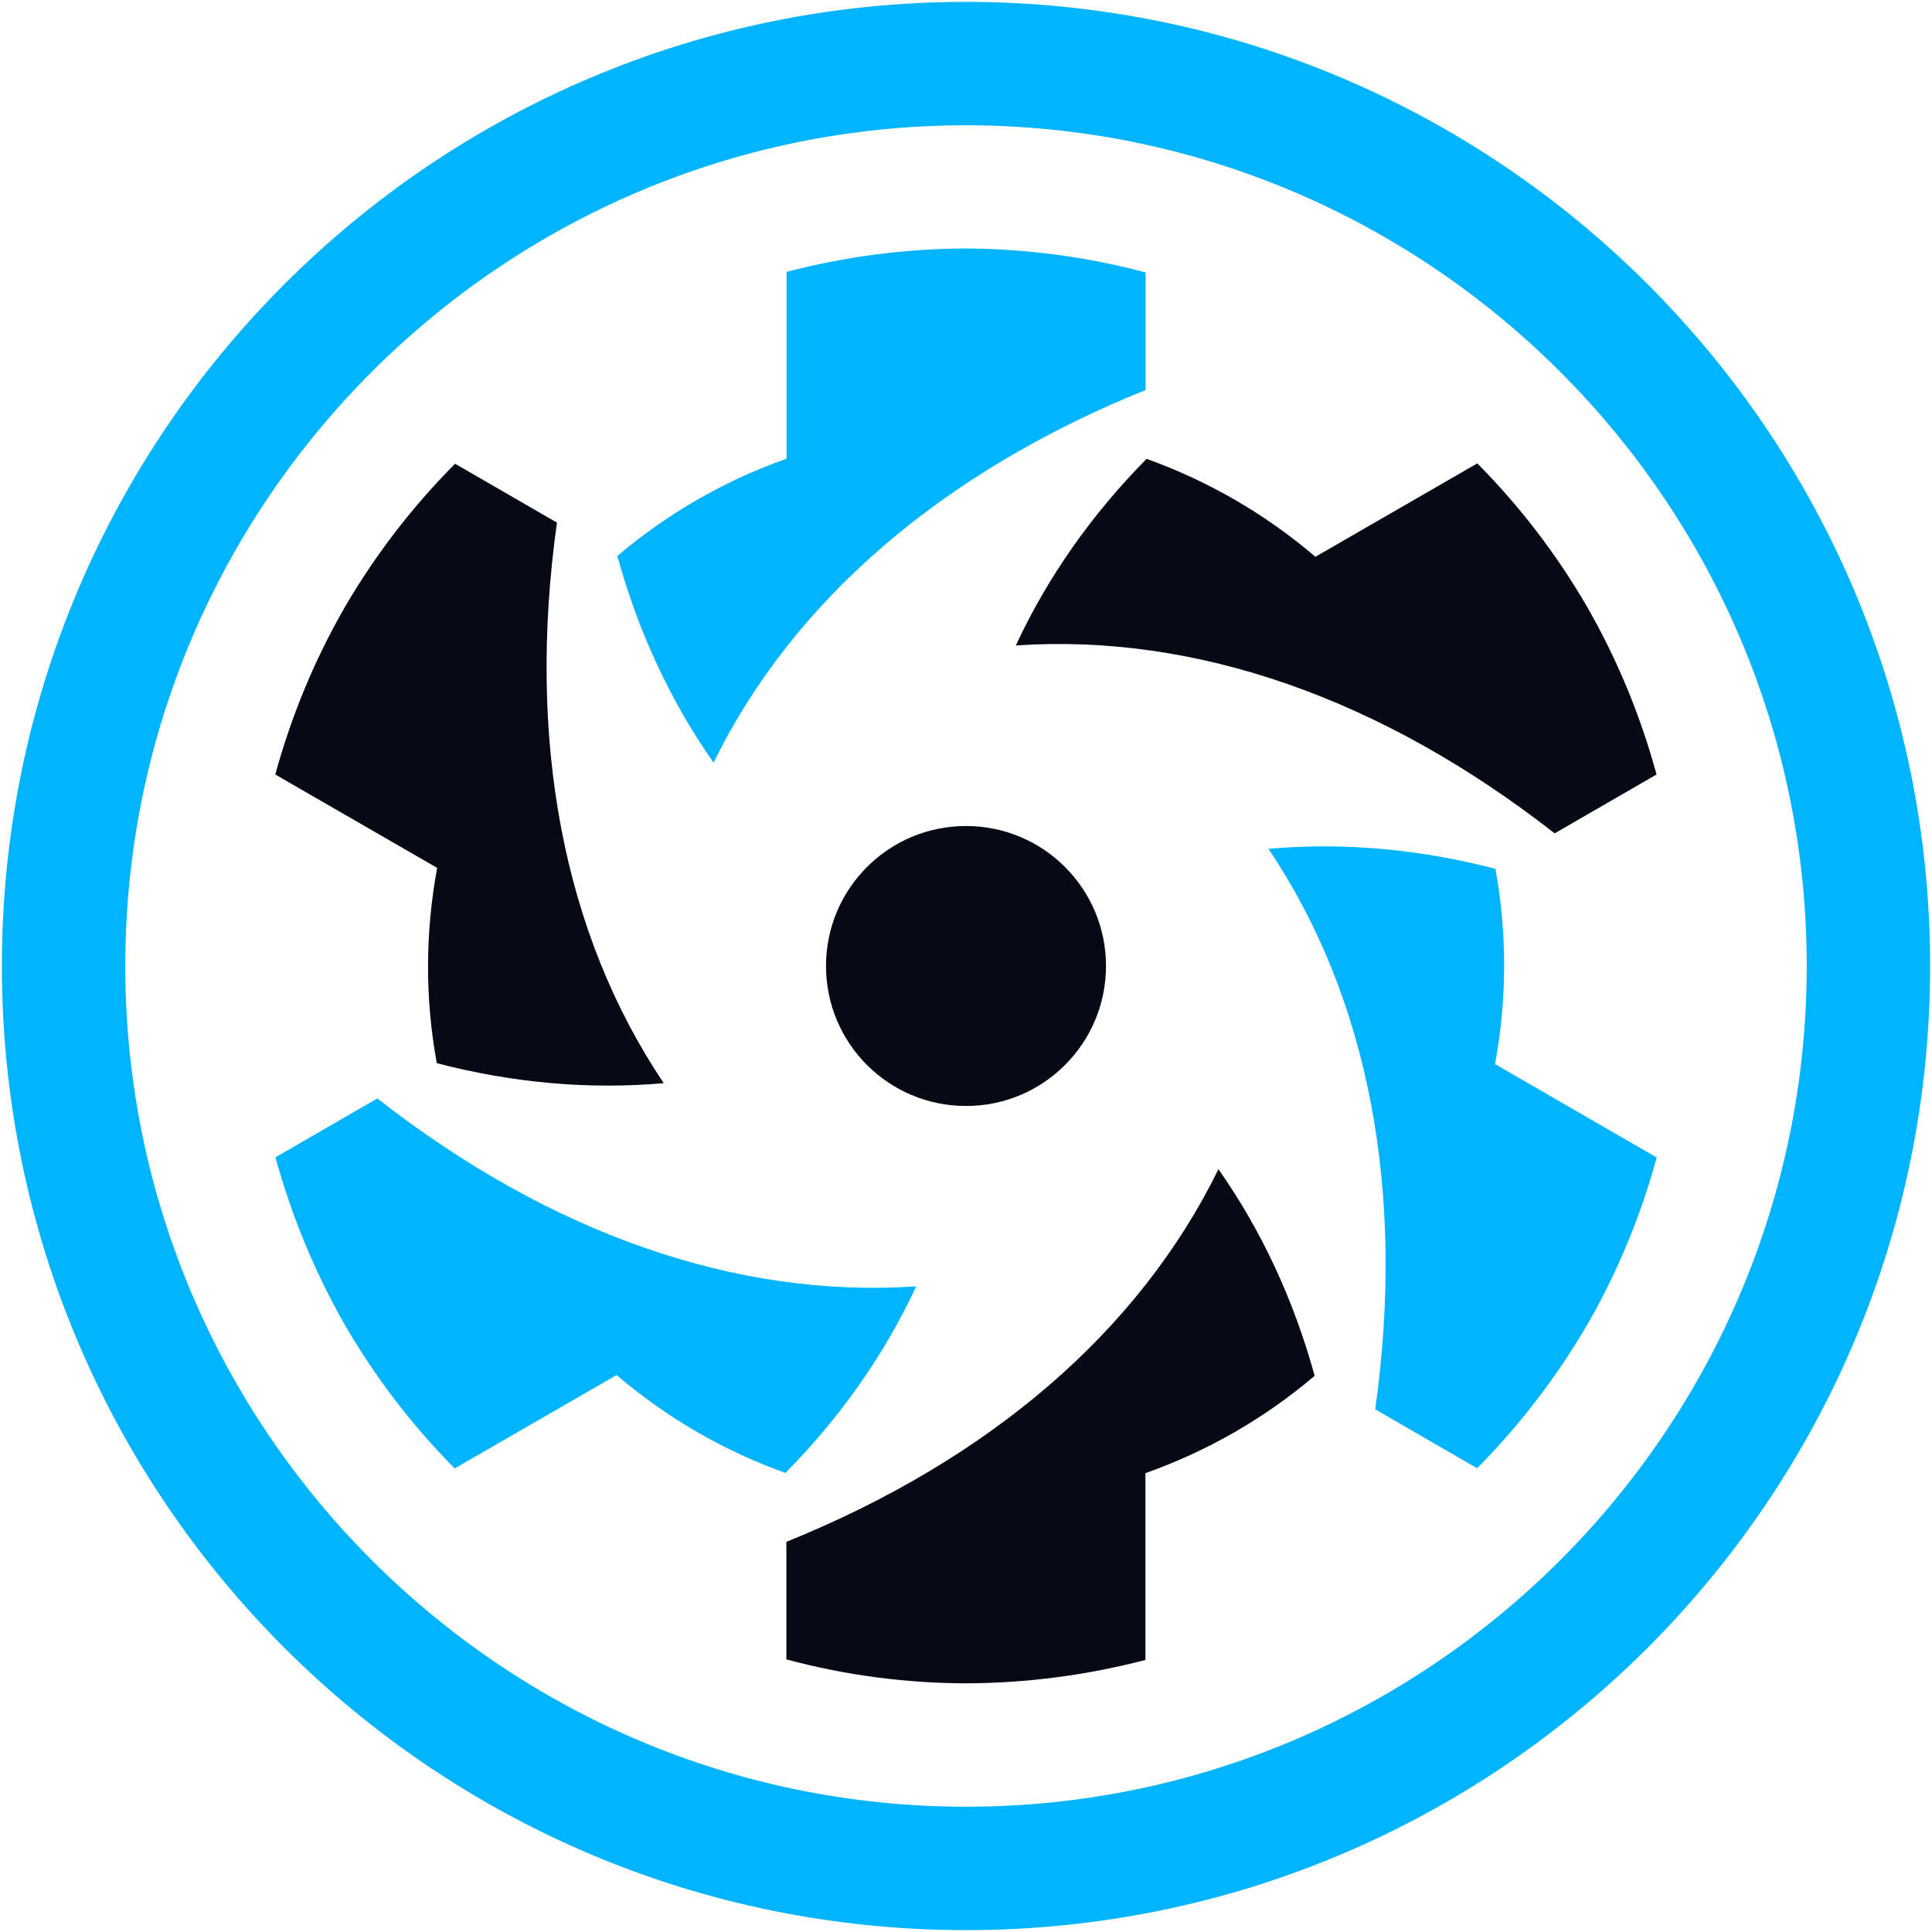
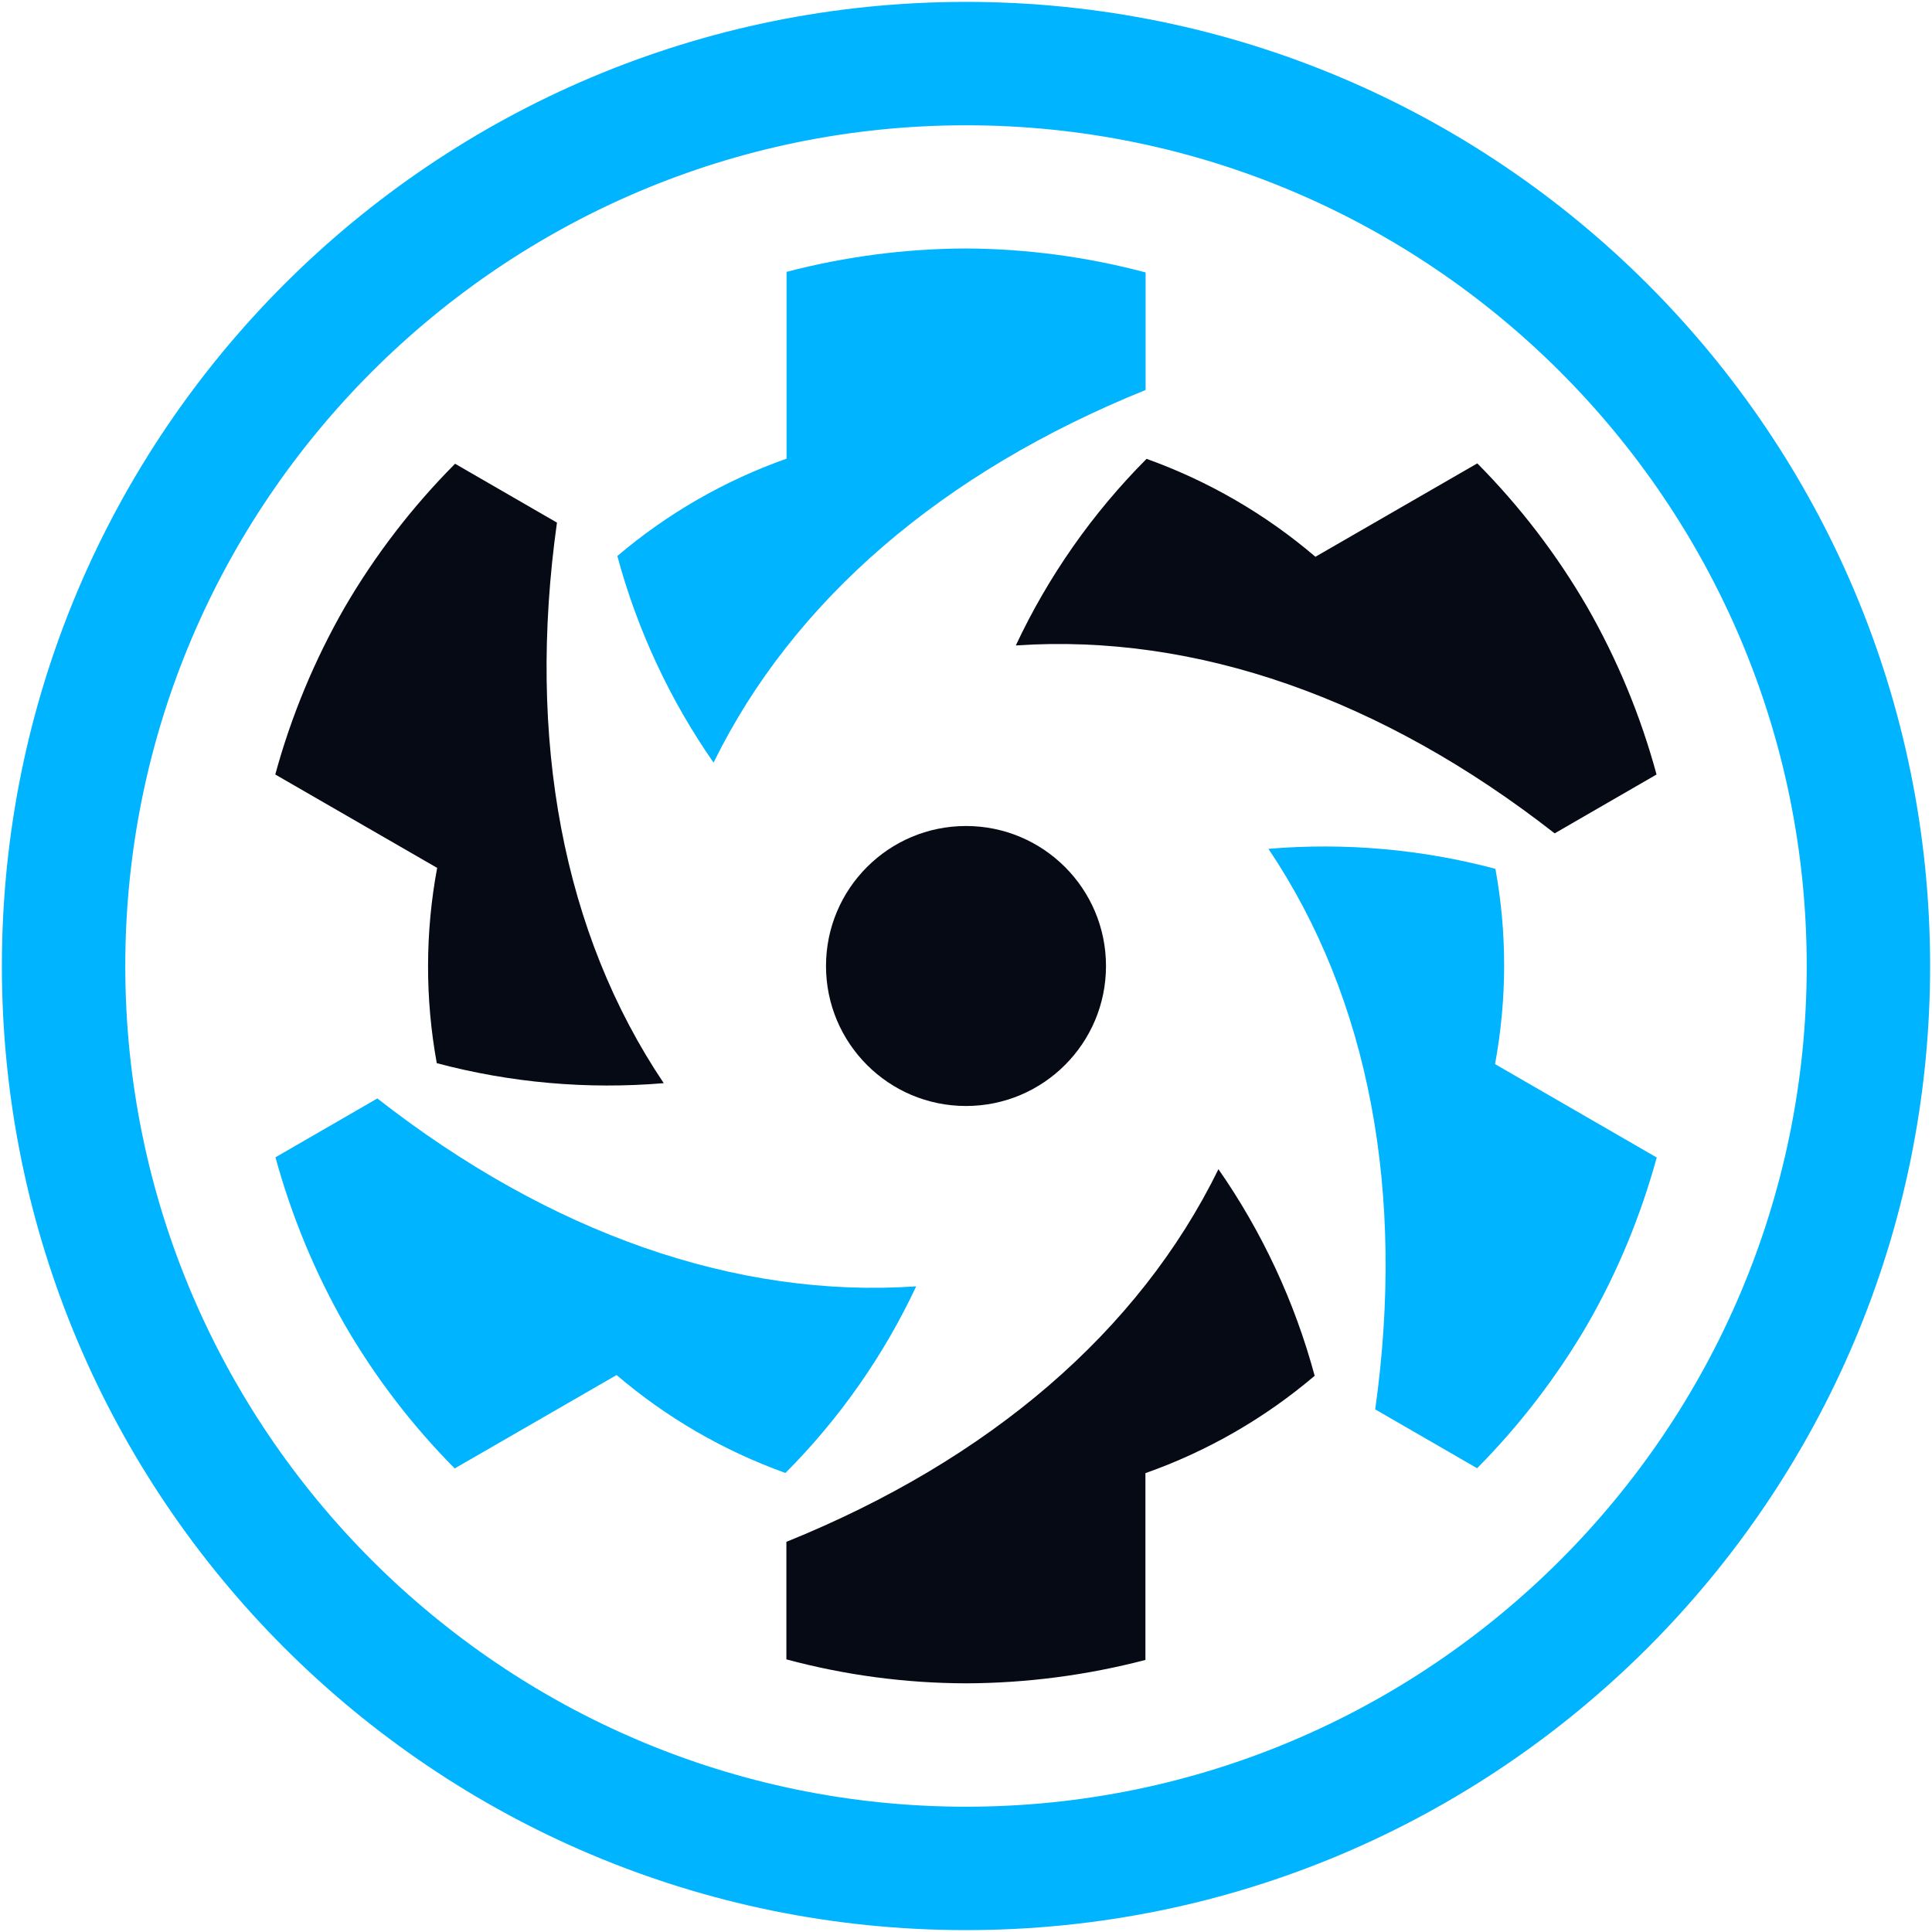
- <svg xmlns="http://www.w3.org/2000/svg" version="1.1" id="Layer_1" x="0px" y="0px" viewBox="0 0 1024 1024" style="enable-background:new 0 0 1024 1024;" xml:space="preserve">
-   <style type="text/css">
- 	.st0{fill:#050A14;}
- 	.st1{fill:#00B4FF;}
- </style>
+ <svg xmlns="http://www.w3.org/2000/svg" id="Layer_1" x="0" y="0" version="1.1" viewBox="0 0 1024 1024" xml:space="preserve">
+   <style>
+ 		.st0 {
+ 			fill: #050a14
+ 		}
+ 
+ 		.st1 {
+ 			fill: #00b4ff
+ 		}
+ 	</style>
+   <path id="path8860-5-4-8-2-7-1-8_20_" d="M586.2 512a74.2 74.2 0 11-148.4 0 74.2 74.2 0 11148.4 0z" class="st0" />
+   <path id="path8862-5-5-9-1-9-2-7_20_" d="M841.3 321.8a375.7 375.7 0 00-58.3-76.2l-85.8 49.5a286.7 286.7 0 00-89.5-51.9 352 352 0 00-69.3 98.9c95.5-6.5 194.1 28.1 285.6 99.6l54-31.2a377.5 377.5 0 00-36.7-88.7z" class="st0" />
+   <path id="path8866-7-5-5-0-3-5-6_20_" d="M512 892.2c32.1-.1 64.1-4.3 95.1-12.4v-99a285 285 0 0089.7-51.6 352.3 352.3 0 00-51-109.5c-42.1 85.9-121.3 154-229 197.5v62.3a369.4 369.4 0 0095.2 12.7z" class="st0" />
+   <path id="path8870-5-3-9-3-0-0-9_20_" d="M182.7 321.9a377.8 377.8 0 00-36.8 88.6l85.8 49.5a285.8 285.8 0 00-.2 103.5 352.7 352.7 0 00120.3 10.6C298.4 494.7 279.1 392 295.2 277l-54-31.2a376.9 376.9 0 00-58.5 76.1z" class="st0" />
  <g>
-     <path id="path8860-5-4-8-2-7-1-8_20_" class="st0" d="M586.2,512c0,41-33.2,74.2-74.2,74.2l0,0c-41,0-74.2-33.2-74.2-74.2l0,0   c0-41,33.2-74.2,74.2-74.2C553,437.8,586.2,471,586.2,512z" />
-     <g>
-       <path id="path8862-5-5-9-1-9-2-7_20_" class="st0" d="M841.3,321.8c-16.1-27.8-35.7-53.4-58.3-76.2l-85.8,49.5    c-26.7-22.8-57.1-40.3-89.5-51.9c-29.3,29.7-52.5,62.8-69.3,98.9c95.5-6.5,194.1,28.1,285.6,99.6l54-31.2    C869.6,379.6,857.3,349.7,841.3,321.8L841.3,321.8z" />
-       <path id="path8866-7-5-5-0-3-5-6_20_" class="st0" d="M512,892.2c32.1-0.1,64.1-4.3,95.1-12.4v-99c33.1-11.7,63.5-29.3,89.7-51.6    c-11.1-40.2-28.1-76.9-51-109.5c-42.1,85.9-121.3,154-229,197.5v62.3C447.9,887.9,479.9,892.1,512,892.2z" />
-       <path id="path8870-5-3-9-3-0-0-9_20_" class="st0" d="M182.7,321.9c-16,27.8-28.3,57.6-36.8,88.6l85.8,49.5    c-6.4,34.6-6.4,69.6-0.2,103.5c40.3,10.5,80.7,14.1,120.3,10.6c-53.4-79.4-72.7-182.1-56.6-297.1l-54-31.2    C218.6,268.5,198.9,294.1,182.7,321.9z" />
-     </g>
-     <g>
-       <path id="path8864-4-8-1-2-7-3-1_20_" class="st1" d="M841.3,702.1c16-27.8,28.3-57.6,36.8-88.6L792.4,564    c6.4-34.6,6.4-69.6,0.2-103.5c-40.3-10.5-80.7-14.1-120.3-10.6c53.4,79.4,72.7,182.1,56.6,297.1l54,31.2    C805.5,755.4,825.1,729.8,841.3,702.1L841.3,702.1z" />
-       <path id="path8868-6-7-4-7-5-7-1_20_" class="st1" d="M182.7,702.1c16.1,27.8,35.7,53.4,58.3,76.2l85.8-49.5    c26.7,22.8,57.1,40.3,89.5,51.9c29.3-29.7,52.5-62.8,69.3-98.9c-95.5,6.5-194.1-28.1-285.6-99.6l-54,31.2    C154.5,644.4,166.8,674.2,182.7,702.1L182.7,702.1z" />
-       <path id="path8872-6-3-2-1-4-2-1_20_" class="st1" d="M512,131.7c-32.1,0.1-64.1,4.3-95.1,12.4v99c-33.1,11.7-63.5,29.3-89.7,51.6    c11.1,40.2,28.1,76.9,51,109.5c42.1-85.9,121.3-154,229-197.5v-62.3C576.1,136.1,544.1,131.9,512,131.7L512,131.7z" />
-     </g>
-     <path class="st1" d="M512,66.4c245.7,0,445.6,199.9,445.6,445.6S757.7,957.6,512,957.6S66.4,757.7,66.4,512S266.3,66.4,512,66.4    M512,1C229.8,1,1,229.8,1,512s228.8,511,511,511s511-228.8,511-511S794.2,1,512,1L512,1z" />
+     <path id="path8864-4-8-1-2-7-3-1_20_" d="M841.3 702.1c16-27.8 28.3-57.6 36.8-88.6L792.4 564c6.4-34.6 6.4-69.6.2-103.5a352.7 352.7 0 00-120.3-10.6C725.7 529.3 745 632 728.9 747l54 31.2a382 382 0 0058.4-76.1z" class="st1" />
+     <path id="path8868-6-7-4-7-5-7-1_20_" d="M182.7 702.1a375.7 375.7 0 0058.3 76.2l85.8-49.5a286.7 286.7 0 0089.5 51.9 352 352 0 0069.3-98.9c-95.5 6.5-194.1-28.1-285.6-99.6l-54 31.2c8.5 31 20.8 60.8 36.7 88.7z" class="st1" />
+     <path id="path8872-6-3-2-1-4-2-1_20_" d="M512 131.7c-32.1.1-64.1 4.3-95.1 12.4v99a285 285 0 00-89.7 51.6 352.3 352.3 0 0051 109.5c42.1-85.9 121.3-154 229-197.5v-62.3a378.3 378.3 0 00-95.2-12.7z" class="st1" />
  </g>
+   <path d="M512 66.4c245.7 0 445.6 199.9 445.6 445.6S757.7 957.6 512 957.6 66.4 757.7 66.4 512 266.3 66.4 512 66.4M512 1a511 511 0 100 1022A511 511 0 00512 1z" class="st1" />
</svg>
